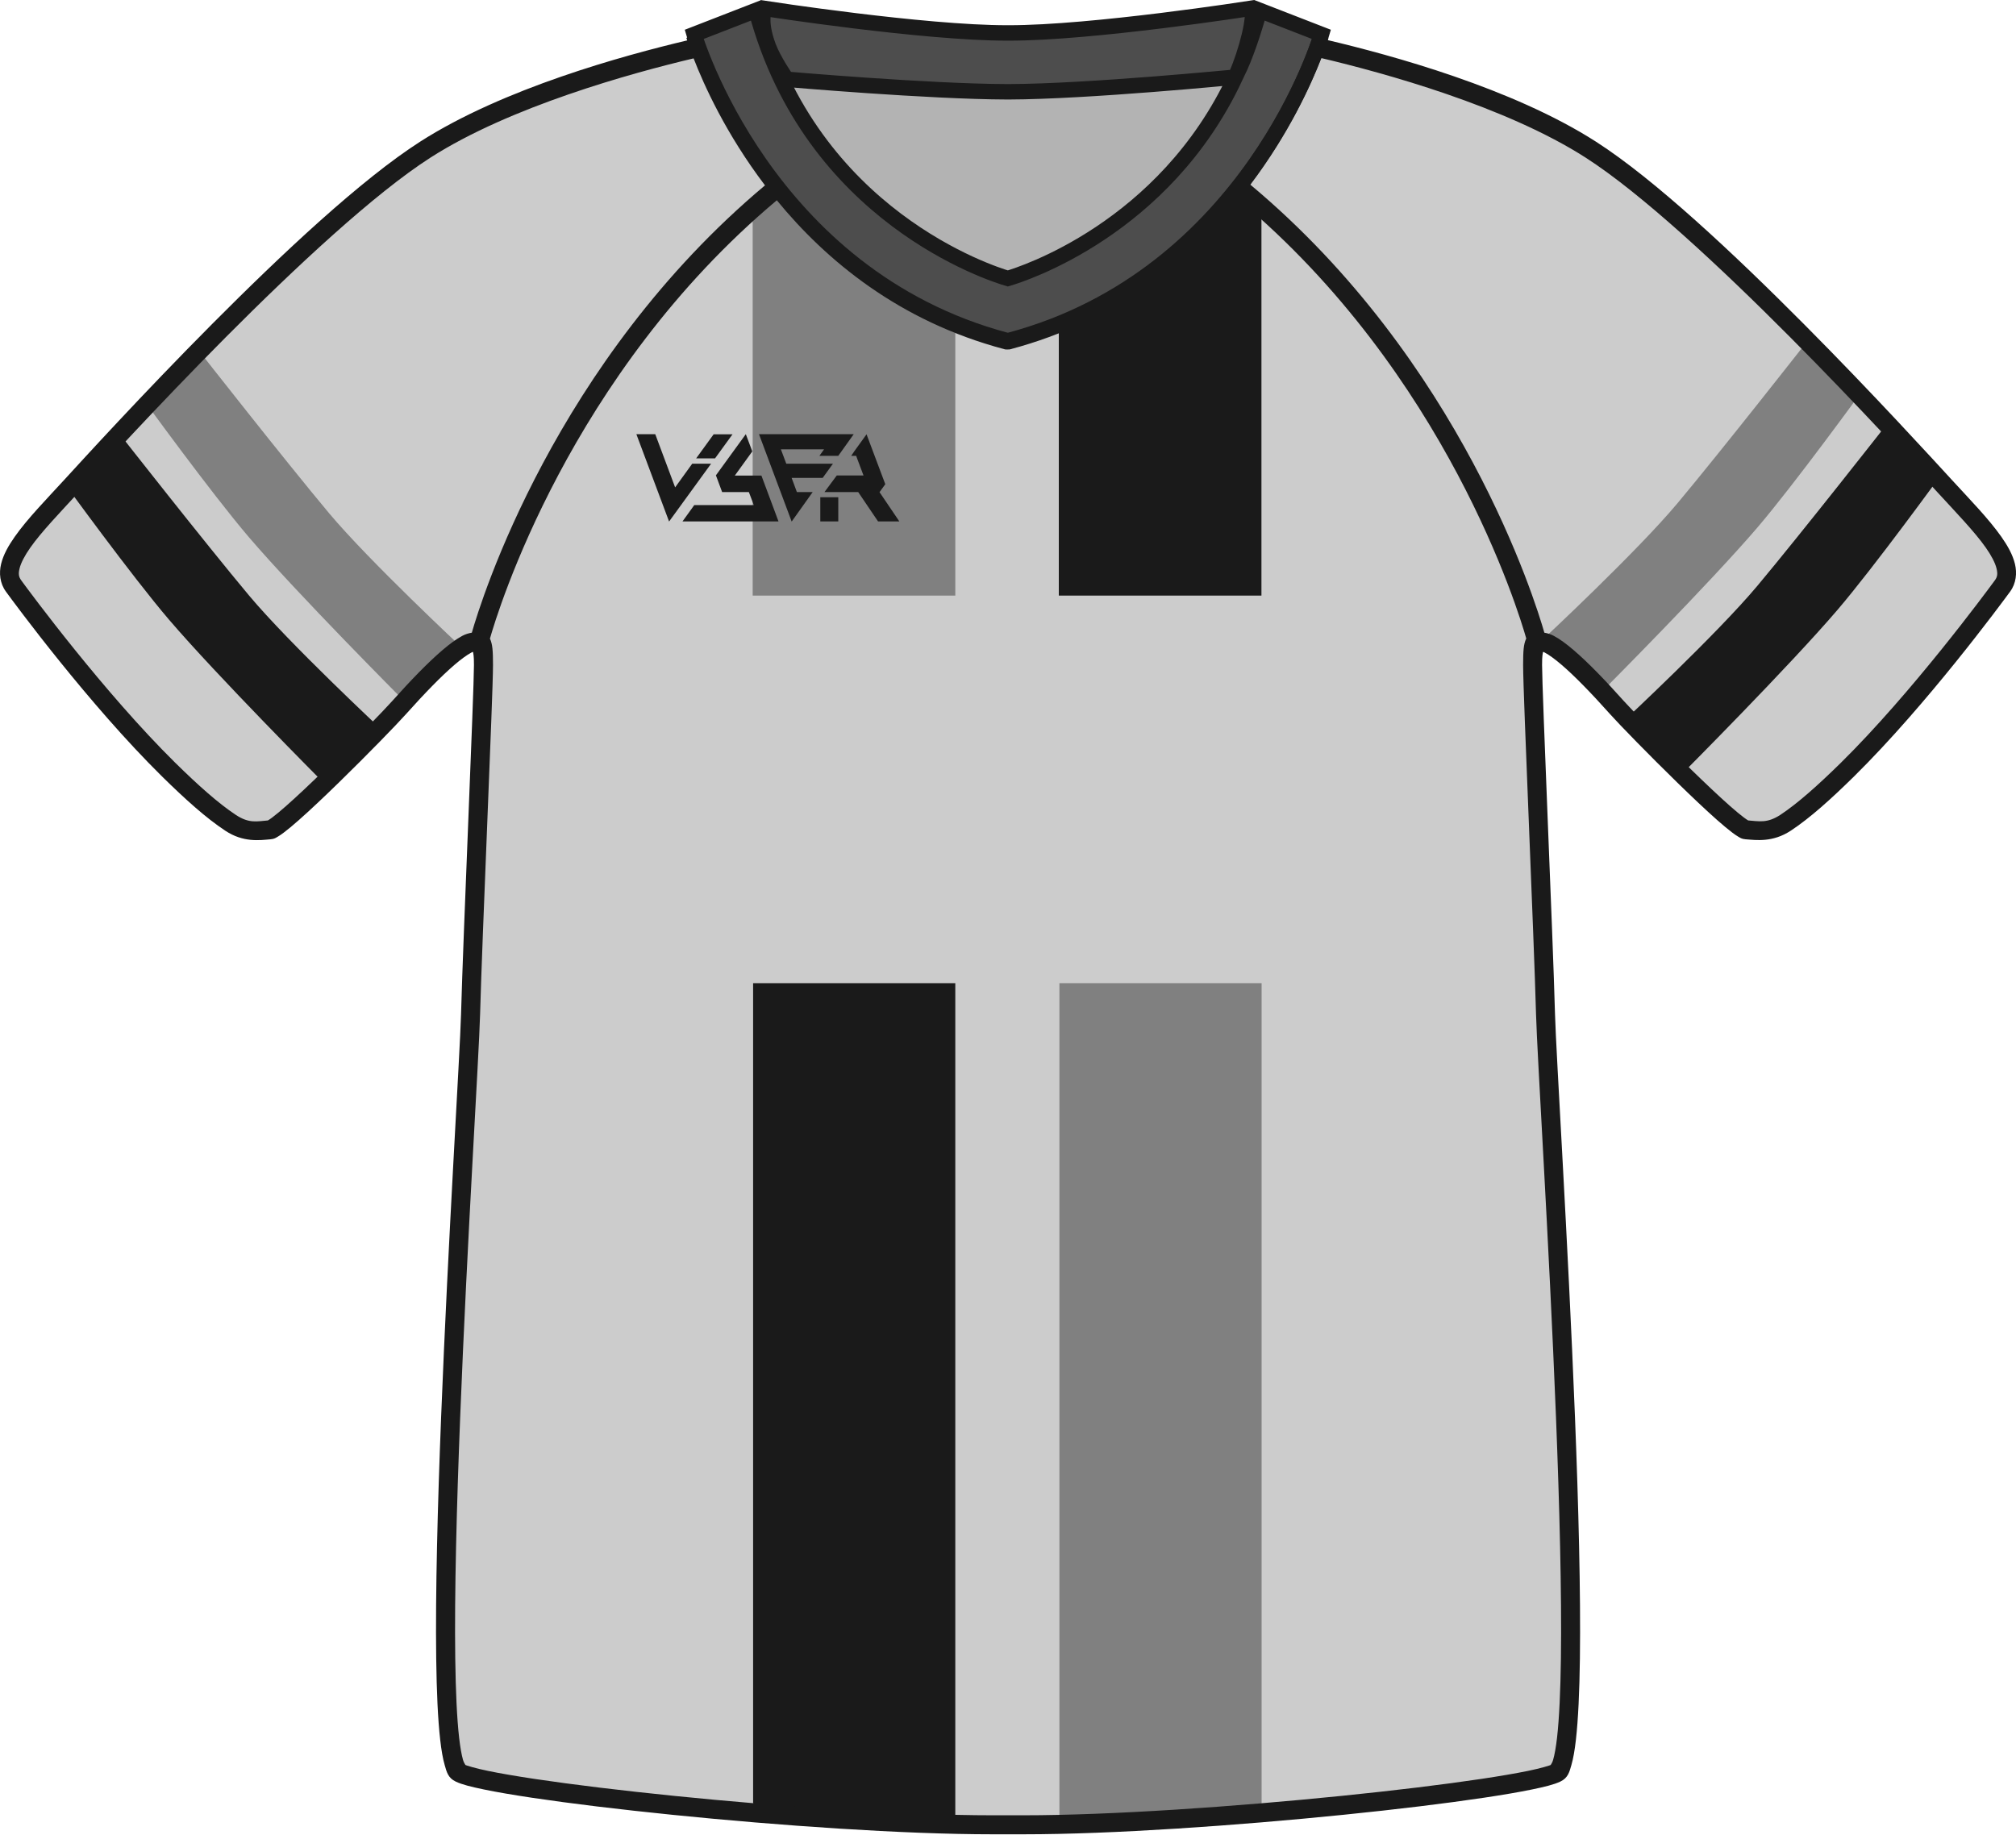
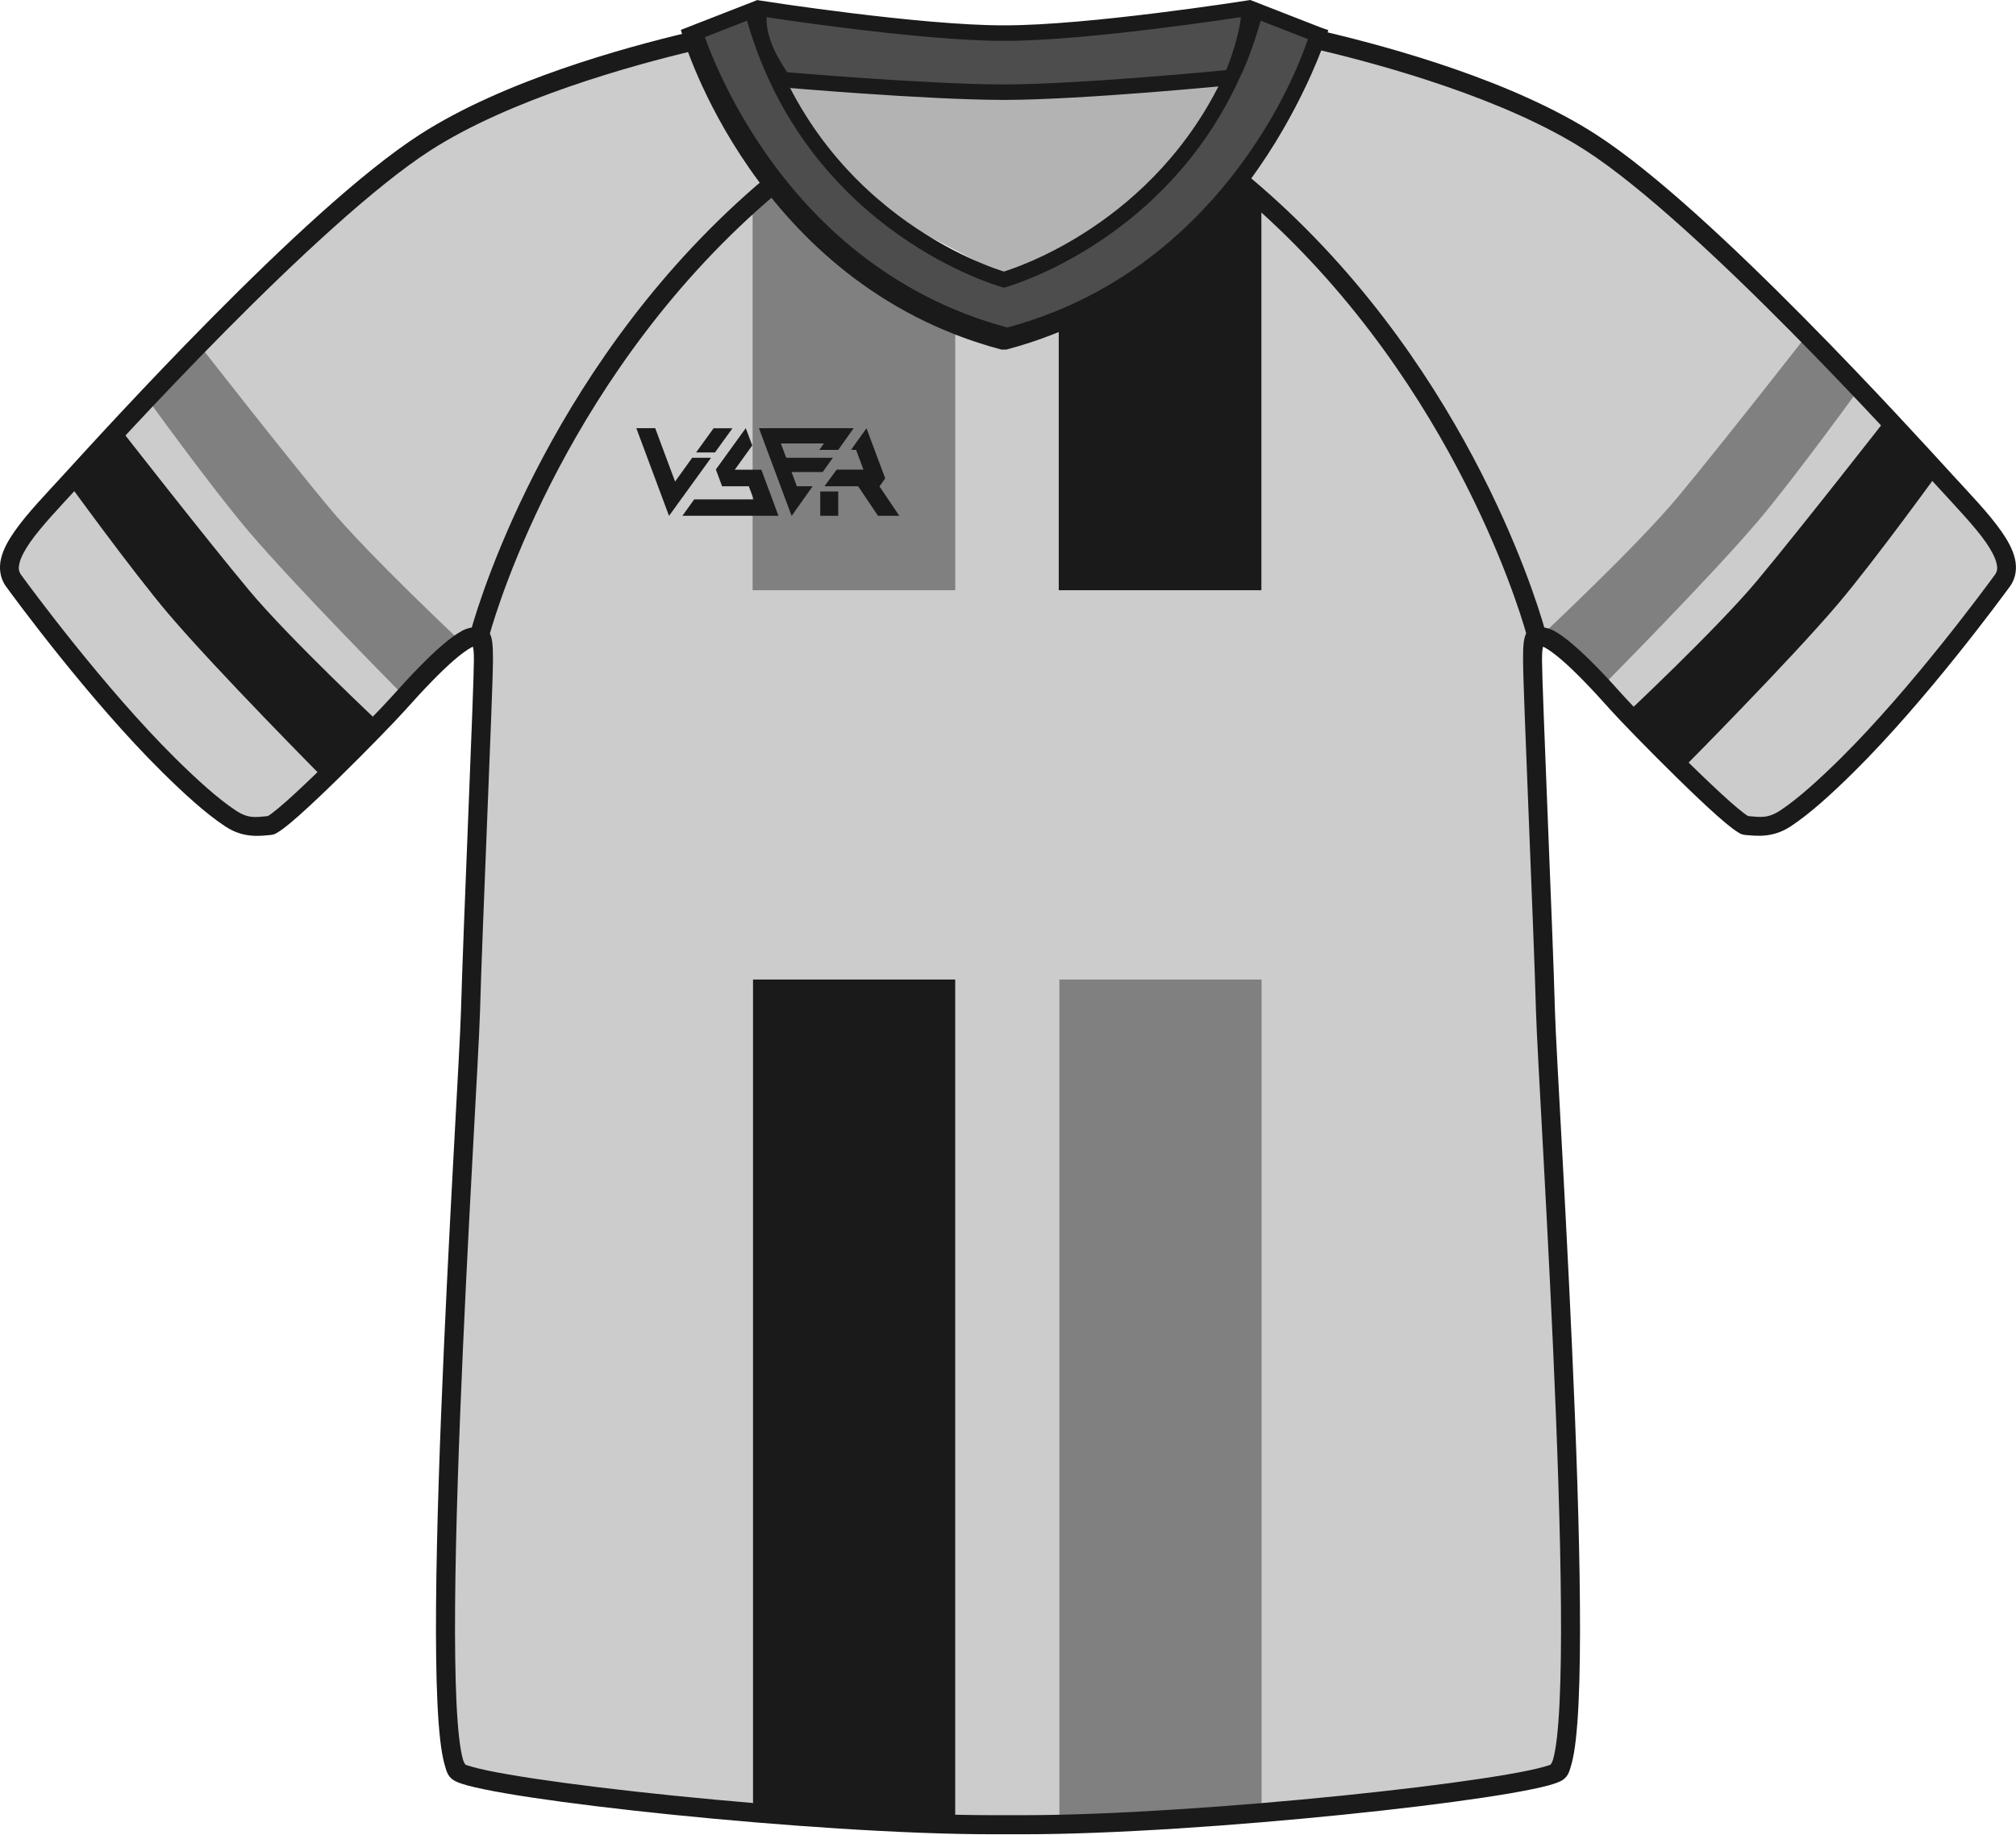
- <svg xmlns="http://www.w3.org/2000/svg" width="600.08" height="546.11" version="1.1" viewBox="0 0 600.08 546.11" xml:space="preserve">
-   <g id="design-2-cut" transform="translate(-234.61 -176.33)">
-     <g>
-       <g stroke-width="0">
-         <path d="m627.41 190.47 58.336 18.032 45.609 27.93 96.52 100.06 6.364 10.607-28.284 36.416-32.527 33.234-16.617 6.717-21.921-15.91-43.487-43.133-30.759-67.529-45.608-56.569-11.668-8.485 17.325-27.931z" fill="#ccc" />
-         <path transform="matrix(3.7304 0 0 3.7304 -605.39 135.22)" d="m348.36 61.979 4.825 4.045s8.375-8.407 12.218-12.9c2.976-3.48 8.348-10.888 8.348-10.888l-4.407-3.933s-6.797 8.675-10.333 12.9c-3.216 3.844-10.651 10.777-10.651 10.777z" fill="#808080" />
-         <path d="m717.94 390.98 18.001 15.088s31.242-31.362 45.578-48.124c11.102-12.981 31.143-40.617 31.143-40.617l-16.44-14.673s-25.356 32.361-38.546 48.123c-11.999 14.337-39.736 40.203-39.736 40.203z" fill="#1a1a1a" />
-         <path d="m441.94 190.33-58.336 18.032-45.609 27.93-96.52 100.06-6.364 10.606 28.285 36.416 32.526 33.234 16.617 6.718 21.921-15.91 43.487-43.133 30.759-67.529 45.608-56.569 11.668-8.485-17.324-27.931z" fill="#ccc" />
-         <path d="m372.27 369.29-18.001 15.088s-31.242-31.362-45.578-48.124c-11.102-12.981-31.143-40.617-31.143-40.617l16.44-14.673s25.356 32.361 38.546 48.123c11.999 14.337 39.736 40.203 39.736 40.203z" fill="#808080" />
-         <path d="m348.48 393.83-18.001 15.089s-31.242-31.363-45.578-48.124c-11.102-12.981-31.143-40.618-31.143-40.618l16.44-14.672s25.356 32.361 38.547 48.122c11.999 14.338 39.735 40.203 39.735 40.203z" fill="#1a1a1a" />
-         <path d="m465.61 232.58-49.98 51.938-31.52 63.562-5.75 17.75-2.328 95.464-9.546 150.61 2.121 83.792 3.536 9.9 108.19 12.728 62.579 2.475 105-7.072 51.265-9.545 4.597-36.063-4.243-110.66-8.132-190.92-8.839-26.87-31.466-59.397-34.295-37.83-13.435-11.314-16.44 18.562-34.648 22.274-18.562 6.363-35.532-15.733-24.218-21.743z" fill="#ccc" />
-         <path d="m458.78 713.22v-244.18h60.184v248.5l-34.117 1.083z" fill="#1a1a1a" />
-         <path d="m610.14 713.22v-244.18h-60.184v248.5l34.117 1.083z" fill="#808080" />
-         <path d="m603.43 232.46 6.66 7.612v113.57h-60.317v-78.684l38.435-26.327z" fill="#1a1a1a" />
-         <path transform="matrix(3.7304 0 0 3.7304 -605.39 135.22)" d="m287.02 26.068-1.785 2.04v30.445h16.169v-21.093l-10.303-7.057z" fill="#808080" />
-         <path id="D2-fixedColor" d="m467.13 201.12 68.5 4.519 66.12-5.471-15.46 27.591-33.53 26.163-18.56 6.898-34.48-18.077-22.36-22.595z" fill="#b3b3b3" />
+ <svg xmlns="http://www.w3.org/2000/svg" width="600.09" height="546.11" version="1.1" viewBox="0 0 600.09 546.11" xml:space="preserve">
+   <g transform="translate(-234.62 -178.66)">
+     <g transform="matrix(1 0 0 1.0043 -.002683 -.77597)">
+       <path d="m441.94 190.33-58.336 18.033-45.609 27.93-96.52 100.06-6.363 10.605 28.285 36.416 32.525 33.234 16.617 6.717 21.92-15.908 43.488-43.135 3.162-6.941-2.75 8.488-2.328 95.465-9.545 150.61 2.121 83.793 3.535 9.9 108.19 12.727 62.58 2.477 105-7.072 51.266-9.545 4.596-36.064-4.242-110.66-8.133-190.92-2.516-7.65 2.519 5.533 43.488 43.133 21.92 15.91 16.617-6.717 32.527-33.234 28.283-36.416-6.363-10.607-96.52-100.06-45.609-27.93-58.336-18.033-6.717 13.439-17.037 27.465-0.293-0.246-16.439 18.562-34.648 22.273-18.561 6.363-35.533-15.732-24.217-21.744-8.355-8.271-31.846 33.096 20.551-25.49 11.668-8.484-17.324-27.932zm167.6 46 5.496 3.996 1.588 1.969zm-198.61 57.662-11.885 23.965 9.656-21.201zm247.54 0.207 2.174 2.695 4.568 10.031z" fill="#ccc" />
+       <path d="m465.31 232.46-6.658 7.611v113.57h60.316v-78.686l-38.434-26.326zm307.1 45.641s-25.354 32.36-38.545 48.121c-11.996 14.336-39.724 40.195-39.73 40.201l17.996 15.088s31.242-31.362 45.578-48.121c11.102-12.981 31.143-40.617 31.143-40.617zm-478.42 2.859-16.439 14.674s20.041 27.636 31.143 40.617c14.336 16.762 45.578 48.123 45.578 48.123l18-15.088s-27.737-25.866-39.736-40.203c-13.19-15.762-38.545-48.123-38.545-48.123zm255.97 188.08v248.5l34.117 1.084 26.068-5.404v-244.18z" fill="#808080" stroke-width="3.73" />
+       <path d="m603.43 232.46-15.223 16.172-38.434 26.326v78.684h60.316v-113.57zm192.79 70.193s-25.357 32.361-38.547 48.123c-11.999 14.337-39.736 40.203-39.736 40.203l18.002 15.088s31.242-31.361 45.578-48.123c11.102-12.981 31.143-40.617 31.143-40.617zm-526.03 2.852-16.439 14.672s20.041 27.638 31.143 40.619c14.336 16.761 45.578 48.123 45.578 48.123l18.002-15.09s-27.737-25.863-39.736-40.201c-13.191-15.761-38.547-48.123-38.547-48.123zm188.58 163.54v244.18l26.068 5.404 34.117-1.084v-248.5z" fill="#1a1a1a" />
+       <path id="D2-clip" d="m442.56 190.64-62.534 19.482-53.394 37.28-89.231 93.56v8.899l53.875 63.736 20.684 11.304 20.925-14.671 37.761-40.647 8.418-2.646-2.165 55.559-7.592 165.97-3.061 97.28 5.102 18.708 85.715 12.585 109.87 3.061 120.41-12.585 14.286-6.463 0.34-65.987-10.544-270.07 13.946 9.524 48.64 49.66 9.864-1.361 42.858-39.456 26.191-36.395-8.844-16.327-81.633-82.994-38.776-29.932-62.926-24.15-13.606-3.741-15.306 31.633-32.653 37.755-46.259 21.089-58.504-34.354-28.912-43.878z" fill-opacity="0" />
+       <path id="D2-fixedColor" d="m467.13 201.12 68.5 4.519 66.12-5.471-15.46 27.591-33.53 26.163-18.56 6.898-34.48-18.077-22.36-22.595z" fill="#b3b3b3" />
+       <g stroke-width="4.592">
+         <path id="D2-VSER" d="m424.03 305.59 9.728 25.98v0.039l12.518-17.232h-5.617l-5.09 7.051-5.92-15.838zm32.578 0-8.899 12.256 1.848 4.976h7.957l1.473 3.885h-17.725l-3.506 4.865h28.582v-2e-3l-1.808-4.863-3.278-8.787h-7.918l5.203-7.201zm3.922 0 9.728 26.019 6.26-8.787h-4.713l-0.943-2.564-0.623-1.658h9.256l3.054-4.223h-13.896l-1.6-4.262h12.783l0.08-0.041-1.402 1.965h5.619l4.6-6.449zm-13.498 0.039-5.204 7.164h5.62l5.203-7.164zm45.511 0-3.621 5.015-0.943 1.395h1.467l2.193 5.844 1.848 4.939-1.848-4.939h-7.955l-3.658 4.939h10.029l5.92 8.748h6.334l-5.92-8.748h0.041l1.695-2.338-0.98-2.601zm-13.763 18.74v7.201h5.353v-7.201z" fill="#1a1a1a" />
+         <path id="D2-collar" d="m467.62 202.27s42.205 3.67 65.727 3.727c0.06 0 0.11-4e-3 0.17-4e-3s0.11 4e-3 0.17 4e-3c23.49-0.057 67.37-4.367 67.48-4.377-21.14 45.287-63.5 58.718-67.72 59.949-4.79-1.395-58.561-18.44-74.926-79.826l-18.437 7.164s21.003 71.945 92.943 91.1h0.83c71.95-19.155 92.95-91.1 92.95-91.1l-18.44-7.164c-1.53 5.754-4.29 14.181-6.85 19.06 2.69-5.993 5.92-17.828 4.37-19.666 0 0-47.26 7.385-72.2 7.338-0.06 0-0.11 4e-3 -0.17 4e-3s-0.11-4e-3 -0.17-4e-3c-24.939 0.047-72.24-7.281-72.24-7.281s-1.921 3.401 1.104 11.391c1.614 4.264 5.409 9.685 5.409 9.685z" fill="#4d4d4d" stroke="#1a1a1a" />
+         <path id="D2-frame" d="m443.32 186.3-4.412 1.293s0.215 0.636 0.254 0.764c-19.031 4.516-54.726 14.283-79.51 30.16-17.483 11.21-41.073 33.336-61.845 54.223-20.773 20.886-38.631 40.513-44.026 46.396-5.373 5.86-10.981 11.584-14.783 16.992-1.901 2.704-3.382 5.334-4.055 8.08-0.672 2.745-0.361 5.796 1.405 8.215v6e-3c2.784 3.829 24.778 33.652 46.488 55.057v2e-3c6.8 6.686 13.028 12.33 18.865 16.182 5.351 3.524 10.181 2.815 13.451 2.531 1.14-0.099 1.563-0.44 2.123-0.766s1.126-0.72 1.756-1.191c1.26-0.943 2.76-2.198 4.467-3.703 3.414-3.011 7.631-7.003 11.906-11.172 8.551-8.338 17.229-17.268 20.071-20.449v-2e-3c5.555-6.21 10.561-11.361 14.49-14.717 1.964-1.679 3.672-2.905 4.908-3.569 0.425-0.228 0.263-0.138 0.533-0.222 0.109 0.654 0.281 1.044 0.281 3.916 0 3.824-0.798 24.142-1.679 46.135-0.882 21.992-1.842 45.894-2.164 57.822-0.312 11.554-3.843 66.969-5.928 119.86-1.043 26.447-1.727 52.313-1.465 71.967 0.131 9.827 0.494 18.088 1.188 24.187 0.346 3.05 0.766 5.55 1.343 7.547 0.577 1.996 0.97 3.806 3.276 4.893v2e-3c1.918 0.905 4.599 1.564 8.426 2.355 3.828 0.792 8.682 1.622 14.349 2.471 11.335 1.698 25.916 3.467 41.801 5.076 31.77 3.218 68.718 5.791 95.218 5.791h9.2c26.51 0 63.46-2.583 95.24-5.805 15.89-1.61 30.47-3.381 41.8-5.078 5.67-0.848 10.52-1.675 14.34-2.464 3.83-0.789 6.5-1.446 8.42-2.346 2.31-1.083 2.71-2.895 3.29-4.893s1-4.497 1.35-7.547c0.69-6.1 1.06-14.362 1.19-24.189 0.26-19.654-0.42-45.522-1.47-71.969-2.09-52.894-5.63-108.31-5.94-119.86-0.32-11.928-1.29-35.839-2.17-57.836s-1.68-42.317-1.68-46.121c0-2.866 0.18-3.264 0.29-3.918 0.27 0.084 0.11-5e-3 0.55 0.226 1.23 0.663 2.94 1.887 4.9 3.565 3.93 3.356 8.92 8.507 14.48 14.719v8e-3c2.84 3.162 11.53 12.103 20.08 20.441 4.27 4.169 8.48 8.161 11.89 11.172 1.71 1.505 3.21 2.762 4.47 3.705 0.63 0.471 1.19 0.865 1.75 1.191 0.56 0.327 0.99 0.667 2.13 0.766h0.01l0.02 2e-3c3.24 0.247 8.05 0.958 13.4-2.523l0.01-6e-3 0.01-4e-3c5.84-3.852 12.07-9.496 18.87-16.182v-2e-3c21.71-21.409 43.73-51.314 46.48-55.049v-8e-3c1.77-2.42 2.08-5.472 1.41-8.219s-2.15-5.378-4.05-8.082c-3.81-5.408-9.41-11.132-14.79-16.992v-4e-3c-5.41-5.877-23.28-25.507-44.05-46.392-20.77-20.886-44.35-43.011-61.81-54.221-24.88-15.971-60.92-25.758-79.87-30.25 0.03-0.101 0.22-0.676 0.22-0.676l-4.4-1.293s-20.64 70.557-91.15 89.455h-0.03c-70.499-18.898-91.136-89.455-91.136-89.455zm184.59 7.324c18.56 4.39 54.85 14.336 78.71 29.655 16.55 10.622 40.2 32.669 60.86 53.449 20.67 20.78 38.45 40.309 43.9 46.234 5.45 5.941 10.97 11.639 14.33 16.42 1.68 2.391 2.79 4.549 3.18 6.172 0.4 1.623 0.26 2.524-0.48 3.535-2.75 3.741-24.69 33.471-45.88 54.366-6.7 6.58-12.76 12.018-18 15.482-3.91 2.538-6.19 1.909-9.85 1.627 0.53 0.057 0.46 0.121 0.22-0.018-0.26-0.15-0.69-0.439-1.21-0.83-1.05-0.782-2.47-1.969-4.12-3.418-3.28-2.896-7.45-6.847-11.69-10.978-8.46-8.26-17.26-17.336-19.82-20.172l-0.01-6e-3c-5.63-6.304-10.72-11.577-15.01-15.242-2.14-1.834-4.07-3.269-5.9-4.252-0.92-0.491-1.87-0.786-2.84-0.959-2.71-9.469-24.73-80.911-87.51-133.38 11.57-15.305 18.09-29.838 21.12-37.684zm-186.84 0.086c3.056 7.905 9.626 22.49 21.248 37.809-62.594 52.461-84.566 123.74-87.262 133.17-0.979 0.17-1.935 0.461-2.855 0.955-1.832 0.983-3.763 2.419-5.908 4.252-4.291 3.666-9.391 8.94-15.033 15.248v2e-3c-2.515 2.815-11.328 11.906-19.801 20.168-4.237 4.131-8.414 8.084-11.699 10.98-1.643 1.449-3.07 2.636-4.116 3.418-0.523 0.391-0.955 0.68-1.213 0.83-0.258 0.151-0.473 0.081 0.233 0.02-3.668 0.319-5.925 0.965-9.848-1.617v-2e-3c-5.248-3.464-11.313-8.907-18.012-15.493-21.196-20.899-43.236-50.713-45.886-54.357v-6e-3c-0.739-1.011-0.878-1.913-0.481-3.537 0.398-1.624 1.507-3.781 3.188-6.172 3.362-4.782 8.877-10.481 14.326-16.424 5.427-5.918 23.2-25.451 43.867-46.23 20.667-20.78 44.323-42.827 60.889-53.449 23.785-15.238 59.739-25.156 78.371-29.569zm162.22 42.045c61.88 51.795 83.36 122.67 85.63 130.69-0.01 0.025-0.05 0.054-0.06 0.078-0.73 1.646-0.88 3.489-0.88 7.801 0 4.529 0.8 24.348 1.68 46.345 0.88 21.998 1.85 45.936 2.17 57.764 0.33 12.201 3.85 67.136 5.94 119.93 1.04 26.398 1.72 52.211 1.46 71.668-0.13 9.728-0.5 17.88-1.15 23.624-0.33 2.873-0.74 5.152-1.17 6.614-0.42 1.461-1.2 1.787-0.25 1.345v2e-3c-0.81 0.382-3.49 1.17-7.15 1.926-3.67 0.756-8.44 1.572-14.04 2.41-11.2 1.677-25.72 3.441-41.54 5.045-31.64 3.208-68.53 5.776-94.66 5.776h-9.2c-26.14 0-63.022-2.559-94.655-5.762-15.816-1.602-30.331-3.365-41.533-5.043-5.601-0.839-10.374-1.658-14.041-2.416s-6.345-1.548-7.16-1.934v-2e-3c0.948 0.446 0.171 0.117-0.252-1.345-0.422-1.462-0.831-3.743-1.158-6.615-0.654-5.745-1.023-13.895-1.152-23.624-0.26-19.456 0.42-45.271 1.461-71.669 2.081-52.798 5.6-107.73 5.929-119.93 0.319-11.828 1.283-35.756 2.164-57.748 0.882-21.993 1.684-41.815 1.684-46.361 0-4.33-0.147-6.165-0.887-7.819-0.01-0.012-0.024-0.025-0.029-0.037 2.24-7.901 23.649-78.687 85.397-130.51 14.724 17.974 36.468 36.008 67.642 44.309 0 0 0.19 0.067 0.29 0.08 0.47 0.065 1.43 0 1.43 0l0.29-0.08c31.3-8.332 53.09-26.471 67.81-44.512z" color="#000000" fill="#1a1a1a" />
      </g>
-       <path id="D2-VSER" d="m424.03 305.59 9.728 25.98v0.039l12.518-17.232h-5.617l-5.09 7.051-5.92-15.838zm32.578 0-8.899 12.256 1.848 4.976h7.957l1.473 3.885h-17.725l-3.506 4.865h28.582v-2e-3l-1.808-4.863-3.278-8.787h-7.918l5.203-7.201zm3.922 0 9.728 26.019 6.26-8.787h-3.922-0.791l-0.943-2.564-0.623-1.658h9.256l3.054-4.223h-13.896l-1.6-4.262h12.783l0.08-0.041-1.402 1.965h5.619l4.6-6.449zm-13.498 0.039-5.204 7.164h5.62l5.203-7.164zm45.511 0-3.621 5.015-0.943 1.395h1.467l2.193 5.844 1.848 4.939-1.848-4.939h-7.955l-3.658 4.939h10.029l5.92 8.748h6.334l-5.92-8.748h0.041l1.695-2.338-0.98-2.601zm-13.763 18.74v7.201h5.353v-7.201z" fill="#1a1a1a" stroke-width="4.592" />
-       <path id="D2-collar" d="m468.77 199.93s42.205 3.67 65.727 3.727c0.06 0 0.11-4e-3 0.17-4e-3s0.11 4e-3 0.17 4e-3c23.49-0.057 67.37-4.367 67.48-4.377-21.14 45.287-63.5 58.718-67.72 59.949-4.79-1.395-58.561-18.44-74.926-79.826l-18.437 7.164s21.003 71.945 92.943 91.1h0.83c71.95-19.155 92.95-91.1 92.95-91.1l-18.44-7.164c-1.53 5.754-4.29 14.181-6.85 19.06 2.69-5.993 5.92-17.828 4.37-19.666 0 0-47.26 7.385-72.2 7.338-0.06 0-0.11 4e-3 -0.17 4e-3s-0.11-4e-3 -0.17-4e-3c-24.939 0.047-72.24-7.281-72.24-7.281s-1.921 3.401 1.104 11.391c1.614 4.264 5.409 9.685 5.409 9.685z" fill="#4d4d4d" stroke="#1a1a1a" stroke-width="4.592" />
    </g>
-     <path id="D2-frame" d="m443.32 186.3-4.412 1.293s0.215 0.636 0.254 0.764c-19.031 4.516-54.726 14.283-79.51 30.16-17.483 11.21-41.073 33.336-61.845 54.223-20.773 20.886-38.631 40.513-44.026 46.396-5.373 5.86-10.981 11.584-14.783 16.992-1.901 2.704-3.382 5.334-4.055 8.08-0.672 2.745-0.361 5.796 1.405 8.215v4e-3 2e-3c2.784 3.829 24.778 33.652 46.488 55.057v2e-3c6.8 6.686 13.028 12.33 18.865 16.182 5.351 3.524 10.181 2.815 13.451 2.531 1.14-0.099 1.563-0.44 2.123-0.766s1.126-0.72 1.756-1.191c1.26-0.943 2.76-2.198 4.467-3.703 3.414-3.011 7.631-7.003 11.906-11.172 8.551-8.338 17.229-17.268 20.071-20.449v-2e-3c5.555-6.21 10.561-11.361 14.49-14.717 1.964-1.679 3.672-2.905 4.908-3.569 0.425-0.228 0.263-0.138 0.533-0.222 0.109 0.654 0.281 1.044 0.281 3.916 0 3.824-0.798 24.142-1.679 46.135-0.882 21.992-1.842 45.894-2.164 57.822-0.312 11.554-3.843 66.969-5.928 119.86-1.043 26.447-1.727 52.313-1.465 71.967 0.131 9.827 0.494 18.088 1.188 24.187 0.346 3.05 0.766 5.55 1.343 7.547 0.577 1.996 0.97 3.806 3.276 4.893v2e-3c1.918 0.905 4.599 1.564 8.426 2.355 3.828 0.792 8.682 1.622 14.349 2.471 11.335 1.698 25.916 3.467 41.801 5.076 31.77 3.218 68.718 5.791 95.218 5.791h9.2c26.51 0 63.46-2.583 95.24-5.805 15.89-1.61 30.47-3.381 41.8-5.078 5.67-0.848 10.52-1.675 14.34-2.464 3.83-0.789 6.5-1.446 8.42-2.346 2.31-1.083 2.71-2.895 3.29-4.893s1-4.497 1.35-7.547c0.69-6.1 1.06-14.362 1.19-24.189 0.26-19.654-0.42-45.522-1.47-71.969-2.09-52.894-5.63-108.31-5.94-119.86-0.32-11.928-1.29-35.839-2.17-57.836s-1.68-42.317-1.68-46.121c0-2.866 0.18-3.264 0.29-3.918 0.27 0.084 0.11-5e-3 0.55 0.226 1.23 0.663 2.94 1.887 4.9 3.565 3.93 3.356 8.92 8.507 14.48 14.719v4e-3 4e-3c2.84 3.162 11.53 12.103 20.08 20.441 4.27 4.169 8.48 8.161 11.89 11.172 1.71 1.505 3.21 2.762 4.47 3.705 0.63 0.471 1.19 0.865 1.75 1.191 0.56 0.327 0.99 0.667 2.13 0.766h0.01l0.02 2e-3c3.24 0.247 8.05 0.958 13.4-2.523l0.01-6e-3 0.01-4e-3c5.84-3.852 12.07-9.496 18.87-16.182v-2e-3c21.71-21.409 43.73-51.314 46.48-55.049v-4e-3 -4e-3c1.77-2.42 2.08-5.472 1.41-8.219s-2.15-5.378-4.05-8.082c-3.81-5.408-9.41-11.132-14.79-16.992v-2e-3 -2e-3c-5.41-5.877-23.28-25.507-44.05-46.392-20.77-20.886-44.35-43.011-61.81-54.221-24.88-15.971-60.92-25.758-79.87-30.25 0.03-0.101 0.22-0.676 0.22-0.676l-4.4-1.293s-20.64 70.557-91.15 89.455h-0.03c-70.499-18.898-91.136-89.455-91.136-89.455zm184.59 7.324c18.56 4.39 54.85 14.336 78.71 29.655 16.55 10.622 40.2 32.669 60.86 53.449 20.67 20.78 38.45 40.309 43.9 46.234 5.45 5.941 10.97 11.639 14.33 16.42 1.68 2.391 2.79 4.549 3.18 6.172 0.4 1.623 0.26 2.524-0.48 3.535-2.75 3.741-24.69 33.471-45.88 54.366-6.7 6.58-12.76 12.018-18 15.482-3.91 2.538-6.19 1.909-9.85 1.627 0.53 0.057 0.46 0.121 0.22-0.018-0.26-0.15-0.69-0.439-1.21-0.83-1.05-0.782-2.47-1.969-4.12-3.418-3.28-2.896-7.45-6.847-11.69-10.978-8.46-8.26-17.26-17.336-19.82-20.172l-0.01-6e-3c-5.63-6.304-10.72-11.577-15.01-15.242-2.14-1.834-4.07-3.269-5.9-4.252-0.92-0.491-1.87-0.786-2.84-0.959-2.71-9.469-24.73-80.911-87.51-133.38 11.57-15.305 18.09-29.838 21.12-37.684zm-186.84 0.086c3.056 7.905 9.626 22.49 21.248 37.809-62.594 52.461-84.566 123.74-87.262 133.17-0.979 0.17-1.935 0.461-2.855 0.955-1.832 0.983-3.763 2.419-5.908 4.252-4.291 3.666-9.391 8.94-15.033 15.248v2e-3c-2.515 2.815-11.328 11.906-19.801 20.168-4.237 4.131-8.414 8.084-11.699 10.98-1.643 1.449-3.07 2.636-4.116 3.418-0.523 0.391-0.955 0.68-1.213 0.83-0.258 0.151-0.473 0.081 0.233 0.02-3.668 0.319-5.925 0.965-9.848-1.617v-2e-3c-5.248-3.464-11.313-8.907-18.012-15.493-21.196-20.899-43.236-50.713-45.886-54.357v-4e-3 -2e-3c-0.739-1.011-0.878-1.913-0.481-3.537 0.398-1.624 1.507-3.781 3.188-6.172 3.362-4.782 8.877-10.481 14.326-16.424 5.427-5.918 23.2-25.451 43.867-46.23 20.667-20.78 44.323-42.827 60.889-53.449 23.785-15.238 59.739-25.156 78.371-29.569zm162.22 42.045c61.88 51.795 83.36 122.67 85.63 130.69-0.01 0.025-0.05 0.054-0.06 0.078-0.73 1.646-0.88 3.489-0.88 7.801 0 4.529 0.8 24.348 1.68 46.345 0.88 21.998 1.85 45.936 2.17 57.764 0.33 12.201 3.85 67.136 5.94 119.93 1.04 26.398 1.72 52.211 1.46 71.668-0.13 9.728-0.5 17.88-1.15 23.624-0.33 2.873-0.74 5.152-1.17 6.614-0.42 1.461-1.2 1.787-0.25 1.345v2e-3c-0.81 0.382-3.49 1.17-7.15 1.926-3.67 0.756-8.44 1.572-14.04 2.41-11.2 1.677-25.72 3.441-41.54 5.045-31.64 3.208-68.53 5.776-94.66 5.776h-9.2c-26.14 0-63.022-2.559-94.655-5.762-15.816-1.602-30.331-3.365-41.533-5.043-5.601-0.839-10.374-1.658-14.041-2.416s-6.345-1.548-7.16-1.934v-2e-3c0.948 0.446 0.171 0.117-0.252-1.345-0.422-1.462-0.831-3.743-1.158-6.615-0.654-5.745-1.023-13.895-1.152-23.624-0.26-19.456 0.42-45.271 1.461-71.669 2.081-52.798 5.6-107.73 5.929-119.93 0.319-11.828 1.283-35.756 2.164-57.748 0.882-21.993 1.684-41.815 1.684-46.361 0-4.33-0.147-6.165-0.887-7.819-0.01-0.012-0.024-0.025-0.029-0.037 2.24-7.901 23.649-78.687 85.397-130.51 14.724 17.974 36.468 36.008 67.642 44.309 0 0 0.19 0.067 0.29 0.08 0.47 0.065 1.43 0 1.43 0l0.29-0.08c31.3-8.332 53.09-26.471 67.81-44.512z" color="#000000" fill="#1a1a1a" stroke-width="4.592" />
  </g>
</svg>
